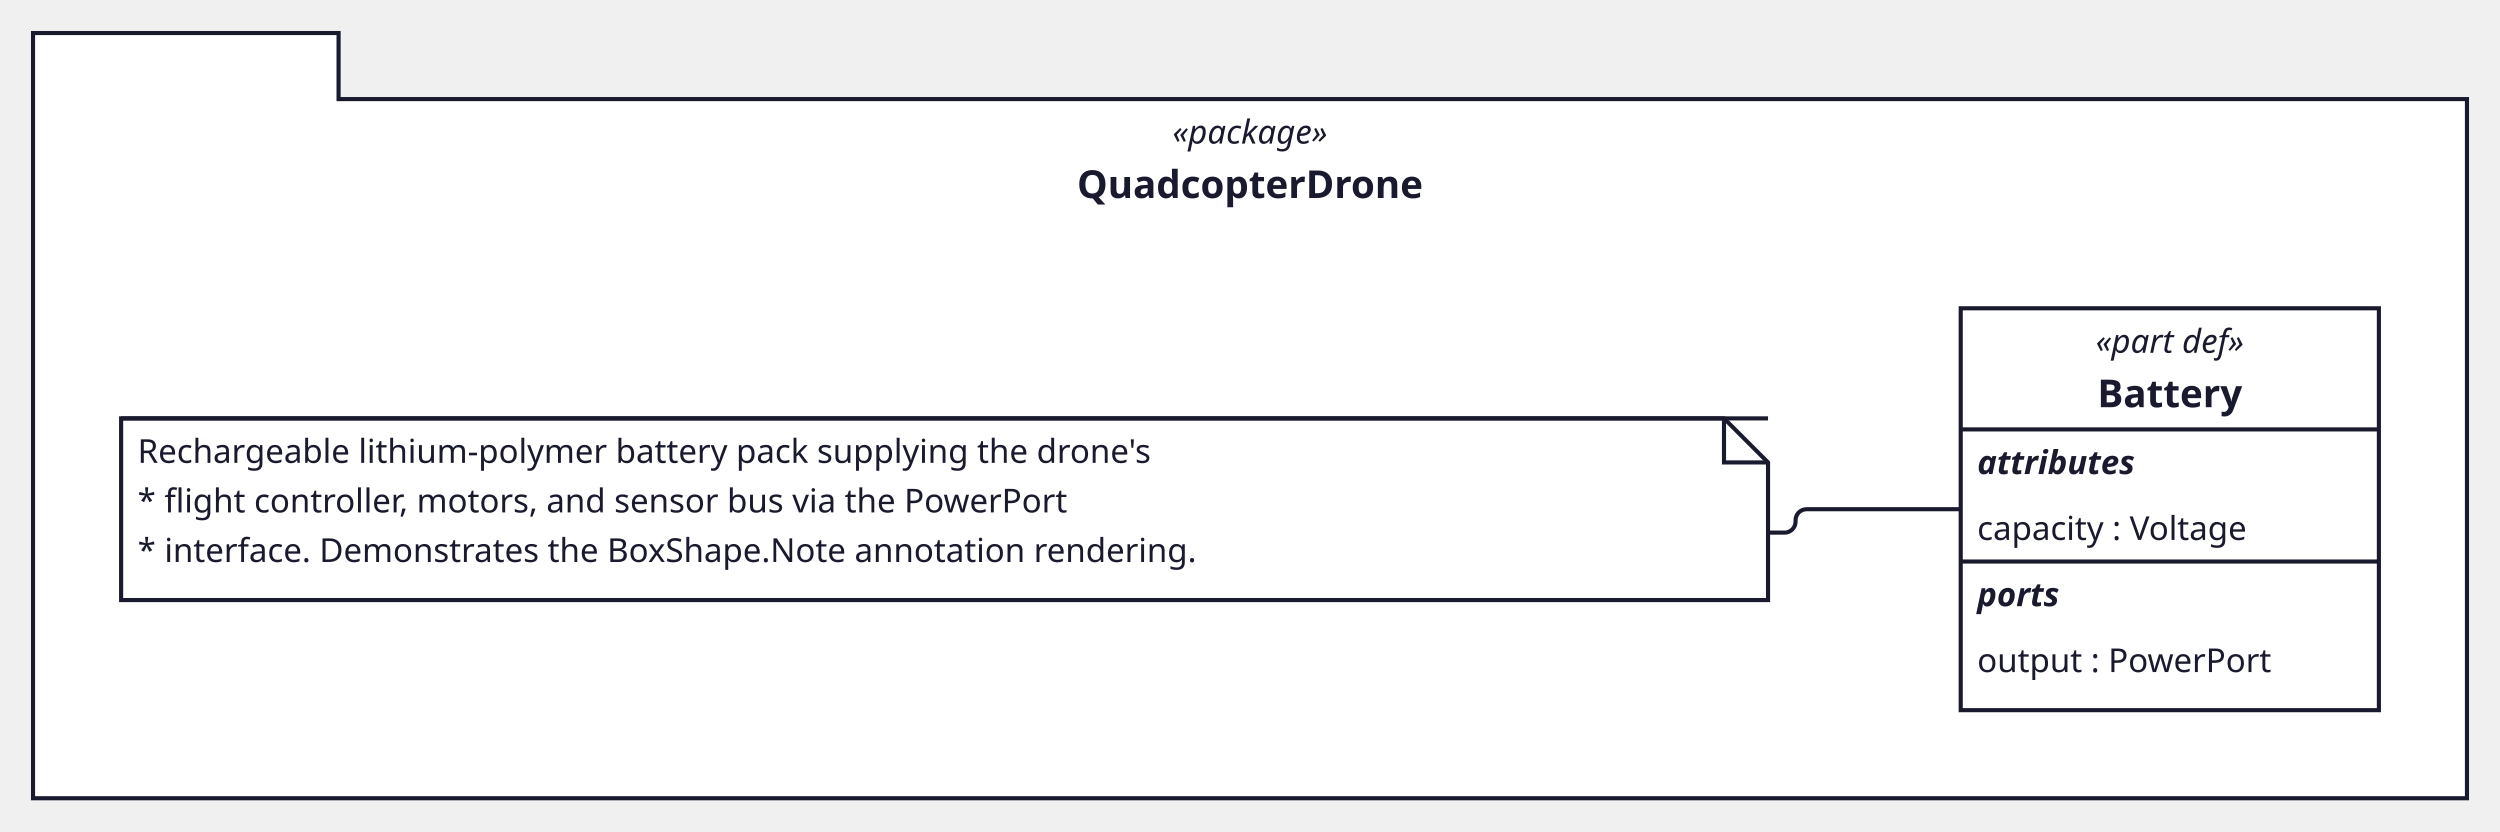
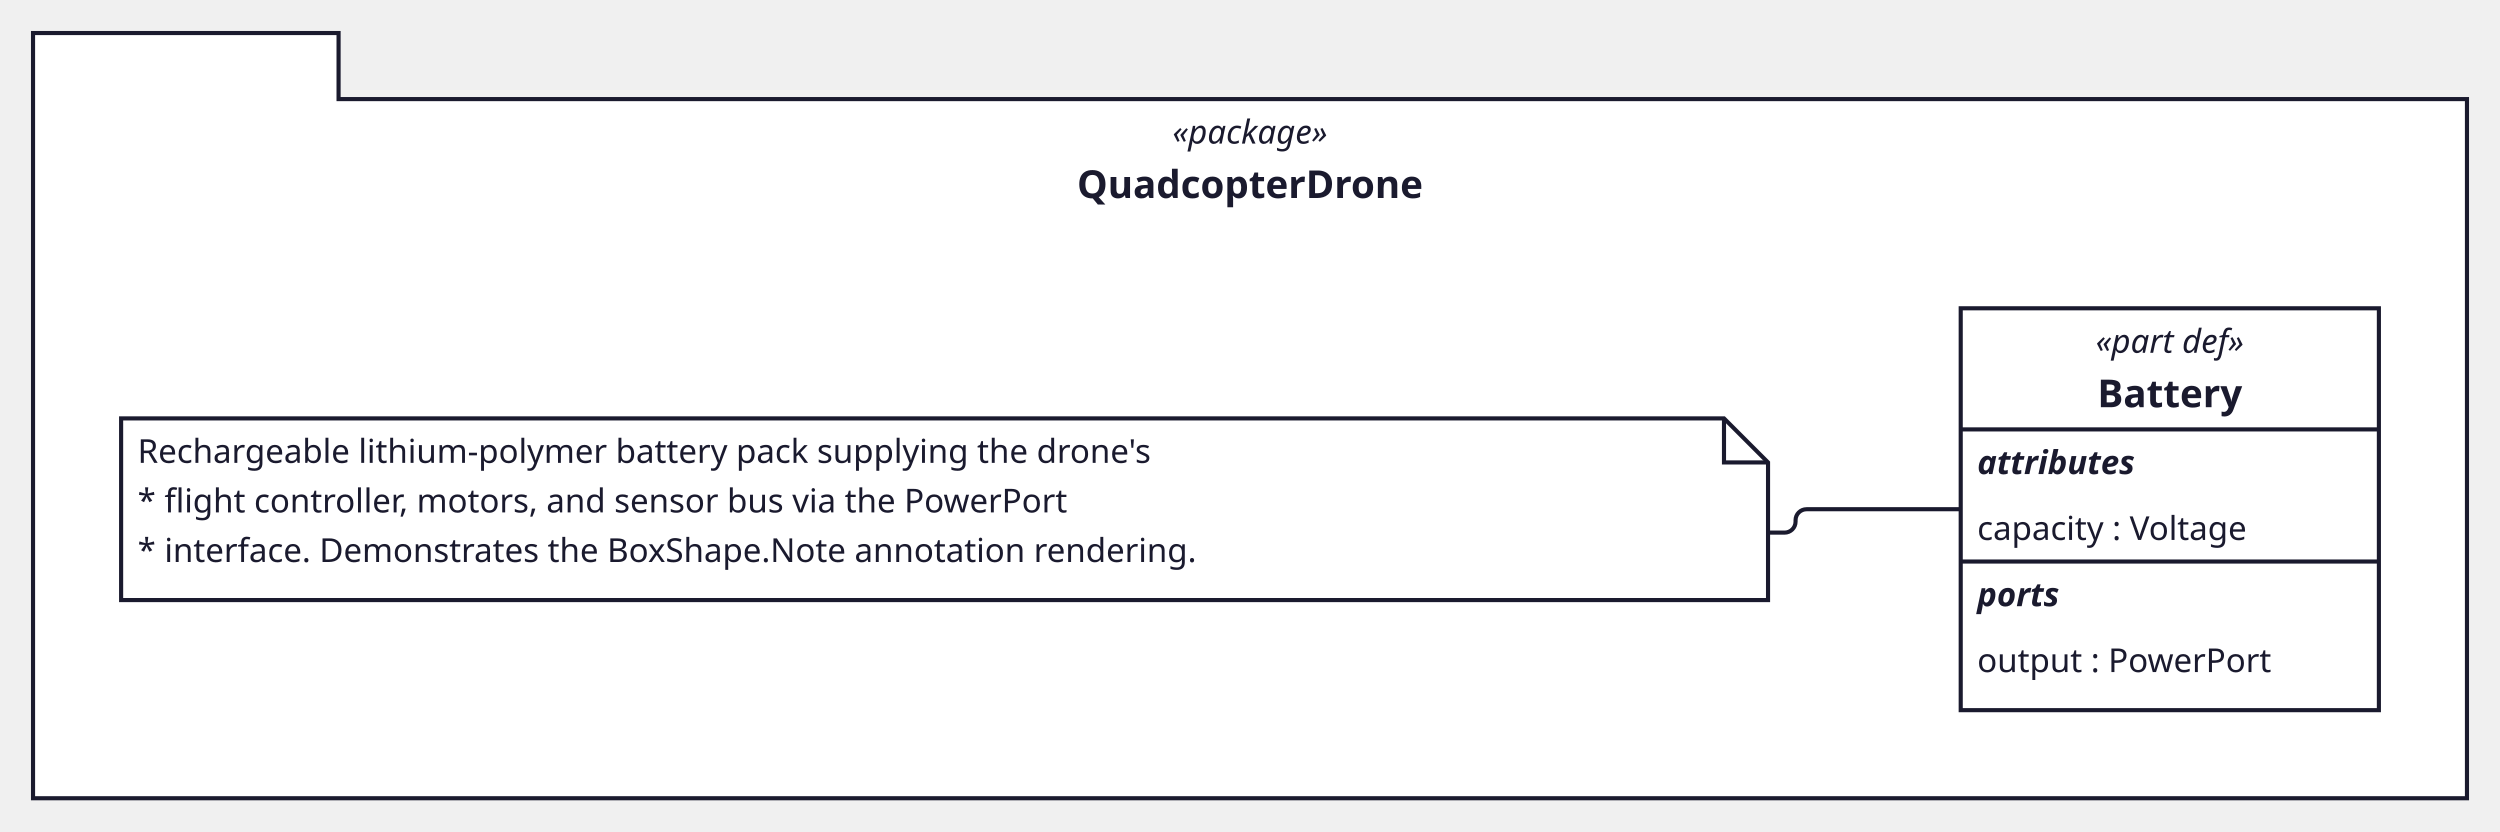
<svg xmlns="http://www.w3.org/2000/svg" width="908.24" height="302.00" viewBox="0 0 908.24 302.00">
  <defs>
    <marker id="line-end-open-chevron" markerWidth="10" markerHeight="7" refX="9" refY="3.5" orient="auto">
      <polyline points="0 0, 10 3.5, 0 7" fill="none" stroke="#1A1A2E" stroke-width="1.50" />
    </marker>
    <marker id="line-end-hollow-triangle" markerWidth="10" markerHeight="7" refX="9" refY="3.5" orient="auto">
      <polygon points="0 0, 10 3.5, 0 7" fill="#FFFFFF" stroke="#1A1A2E" stroke-width="1.50" />
    </marker>
    <marker id="line-end-filled-arrow" markerWidth="10" markerHeight="7" refX="9" refY="3.5" orient="auto">
      <polygon points="0 0, 10 3.5, 0 7" fill="#1A1A2E" stroke="#1A1A2E" stroke-width="1.50" />
    </marker>
    <marker id="line-end-hollow-triangle-crossbar" markerWidth="10" markerHeight="7" refX="9" refY="3.5" orient="auto">
      <polygon points="0 0, 10 3.5, 0 7" fill="#FFFFFF" stroke="#1A1A2E" stroke-width="1.50" />
      <line x1="7" y1="0" x2="7" y2="7" stroke="#1A1A2E" stroke-width="1.50" />
    </marker>
    <marker id="line-end-hollow-diamond" markerWidth="14" markerHeight="8" refX="13" refY="4" orient="auto">
      <polygon points="1 4, 7 0, 13 4, 7 8" fill="#FFFFFF" stroke="#1A1A2E" stroke-width="1.50" />
    </marker>
    <marker id="line-end-filled-diamond" markerWidth="14" markerHeight="8" refX="13" refY="4" orient="auto">
      <polygon points="1 4, 7 0, 13 4, 7 8" fill="#1A1A2E" stroke="#1A1A2E" stroke-width="1.50" />
    </marker>
    <marker id="line-end-circle" markerWidth="10" markerHeight="10" refX="9" refY="5" orient="auto">
      <circle cx="5" cy="5" r="4" fill="#FFFFFF" stroke="#1A1A2E" stroke-width="1.50" />
    </marker>
    <marker id="line-end-bar" markerWidth="4" markerHeight="12" refX="2" refY="6" orient="auto">
      <line x1="2" y1="0" x2="2" y2="12" stroke="#1A1A2E" stroke-width="1.50" />
    </marker>
    <filter id="label-bg" x="-0.05" y="-0.05" width="1.1" height="1.1">
      <feFlood flood-color="#FFFFFF" />
      <feComposite in="SourceGraphic" operator="over" />
    </filter>
  </defs>
  <path d="M 12.00 36.00 L 12.00 12.00 L 123.00 12.00 L 123.00 36.00 L 896.24 36.00 L 896.24 290.00 L 12.00 290.00 Z" fill="#FFFFFF" stroke="#1A1A2E" stroke-width="1.50" />
  <text x="454.12" y="48.00" font-family="Noto Sans, sans-serif" font-size="12.00" font-style="italic" fill="#1A1A2E" text-anchor="middle" dominant-baseline="middle">«package»</text>
  <text x="454.12" y="67.00" font-family="Noto Sans, sans-serif" font-size="14.00" font-weight="bold" fill="#1A1A2E" text-anchor="middle" dominant-baseline="middle">QuadcopterDrone</text>
  <rect x="712.32" y="112.00" width="151.92" height="146.00" fill="#FFFFFF" stroke="#1A1A2E" stroke-width="1.50" />
  <text x="788.28" y="124.00" font-family="Noto Sans, sans-serif" font-size="12.00" font-style="italic" fill="#1A1A2E" text-anchor="middle" dominant-baseline="middle">«part def»</text>
  <text x="788.28" y="143.00" font-family="Noto Sans, sans-serif" font-size="14.00" font-weight="bold" fill="#1A1A2E" text-anchor="middle" dominant-baseline="middle">Battery</text>
  <line x1="712.32" y1="156.00" x2="864.24" y2="156.00" stroke="#1A1A2E" stroke-width="1.50" />
  <text x="718.32" y="168.00" font-family="Noto Sans, sans-serif" font-size="12.00" font-weight="bold" font-style="italic" fill="#1A1A2E" text-anchor="start" dominant-baseline="middle">attributes</text>
  <text x="718.32" y="192.00" font-family="Noto Sans, sans-serif" font-size="12.00" fill="#1A1A2E" text-anchor="start" dominant-baseline="middle">capacity : Voltage</text>
  <line x1="712.32" y1="204.00" x2="864.24" y2="204.00" stroke="#1A1A2E" stroke-width="1.50" />
  <text x="718.32" y="216.00" font-family="Noto Sans, sans-serif" font-size="12.00" font-weight="bold" font-style="italic" fill="#1A1A2E" text-anchor="start" dominant-baseline="middle">ports</text>
  <text x="718.32" y="240.00" font-family="Noto Sans, sans-serif" font-size="12.00" fill="#1A1A2E" text-anchor="start" dominant-baseline="middle">output : PowerPort</text>
  <path d="M 44.00 152.00 L 626.32 152.00 L 642.32 168.00 L 642.32 218.00 L 44.00 218.00 Z" fill="#FFFFFF" stroke="#1A1A2E" stroke-width="1.50" />
  <path d="M 626.32 152.00 L 626.32 168.00 L 642.32 168.00" fill="none" stroke="#1A1A2E" stroke-width="1.50" />
-   <line x1="44.00" y1="152.00" x2="642.32" y2="152.00" stroke="#1A1A2E" stroke-width="1.50" />
  <text x="50.00" y="164.00" font-family="Noto Sans, sans-serif" font-size="12.00" fill="#1A1A2E" text-anchor="start" dominant-baseline="middle">Rechargeable lithium-polymer battery pack supplying the drone's</text>
  <text x="50.00" y="182.00" font-family="Noto Sans, sans-serif" font-size="12.00" fill="#1A1A2E" text-anchor="start" dominant-baseline="middle">             * flight controller, motors, and sensor bus via the PowerPort</text>
  <text x="50.00" y="200.00" font-family="Noto Sans, sans-serif" font-size="12.00" fill="#1A1A2E" text-anchor="start" dominant-baseline="middle">             * interface. Demonstrates the BoxShape.Note annotation rendering.</text>
  <path d="M 642.32 193.50 L 648.32 193.50 A 4.00 4.00 0 0 0 652.32 189.50 L 652.32 189.00 A 4.00 4.00 0 0 1 656.32 185.00 L 712.32 185.00" fill="none" stroke="#1A1A2E" stroke-width="1.50" />
</svg>
